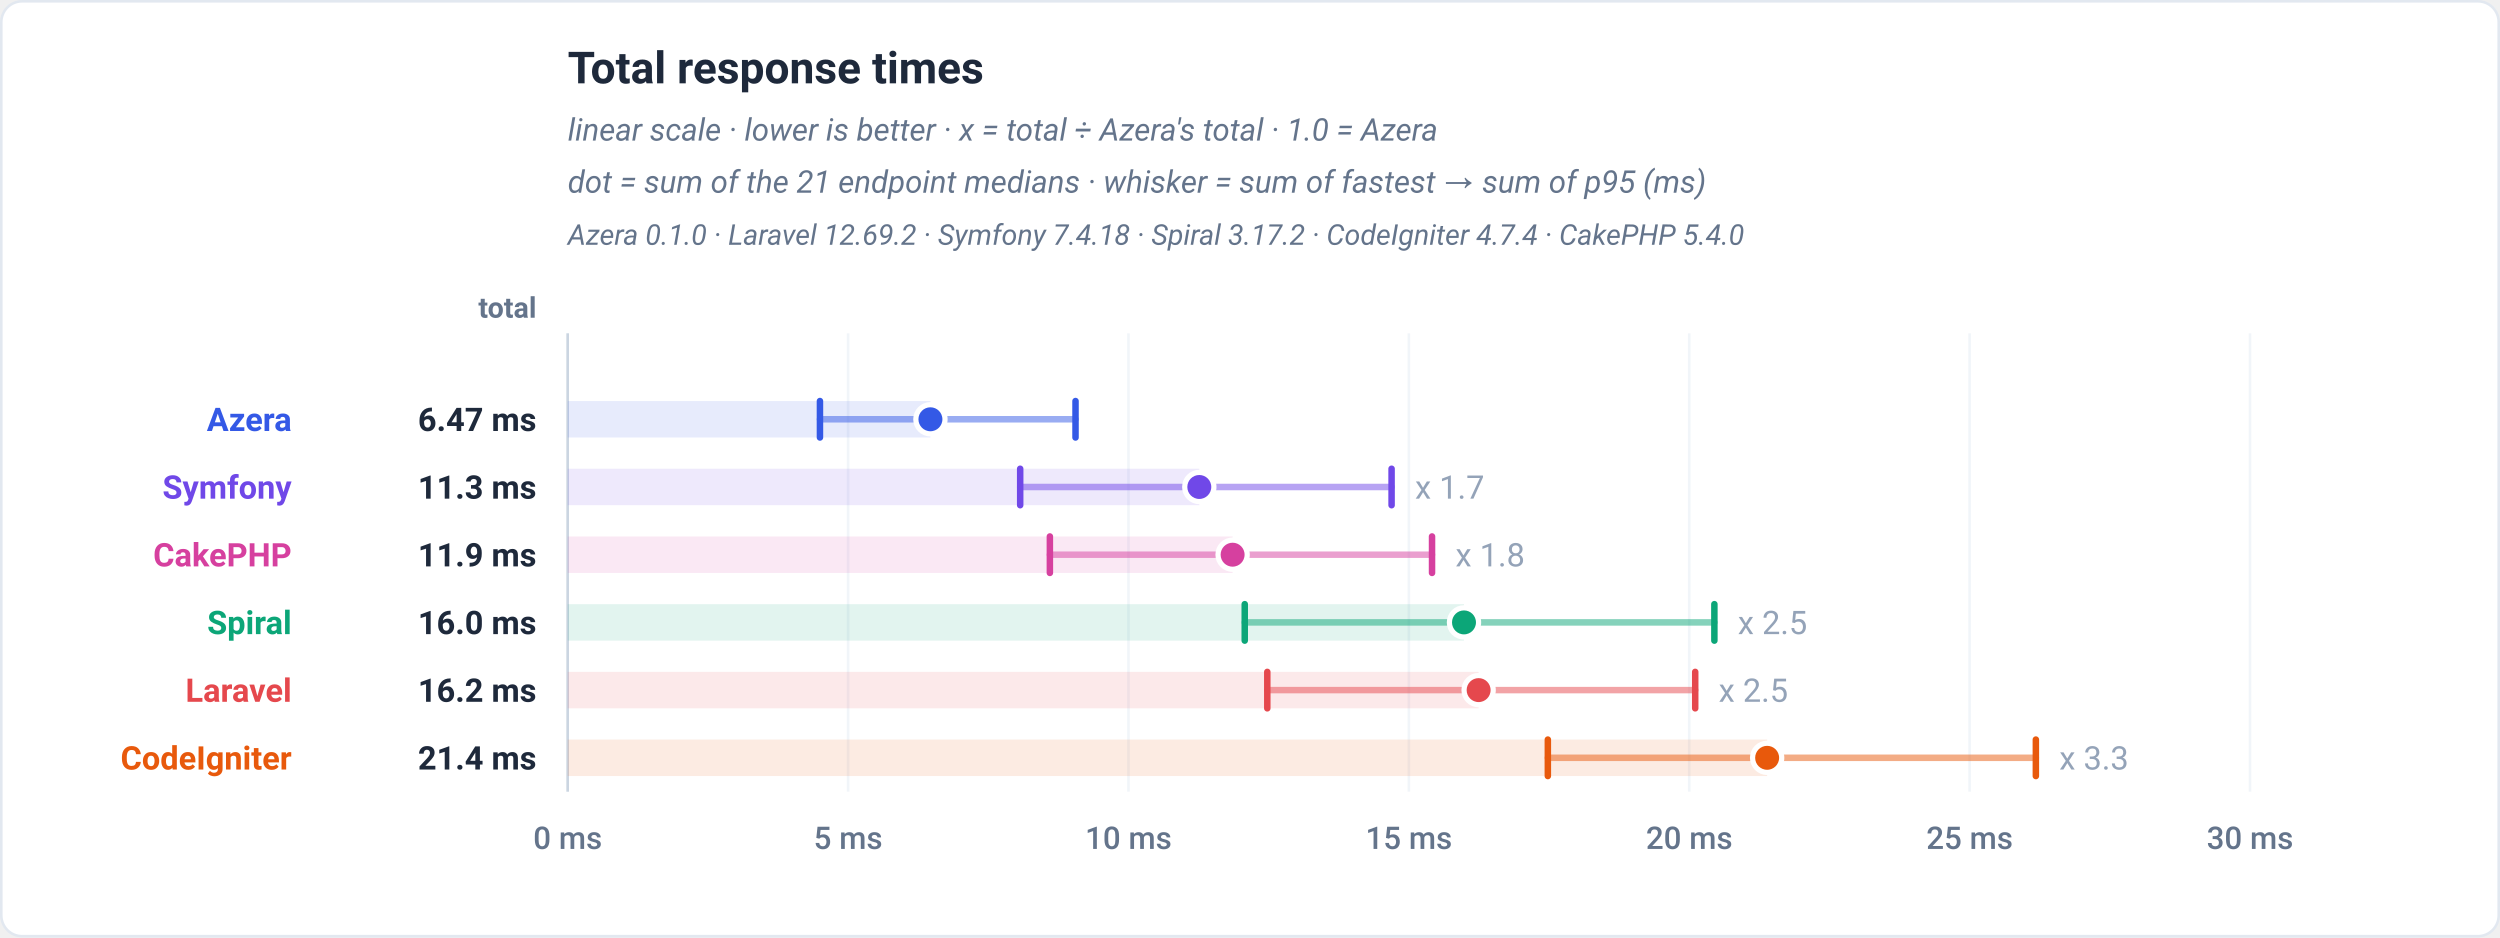
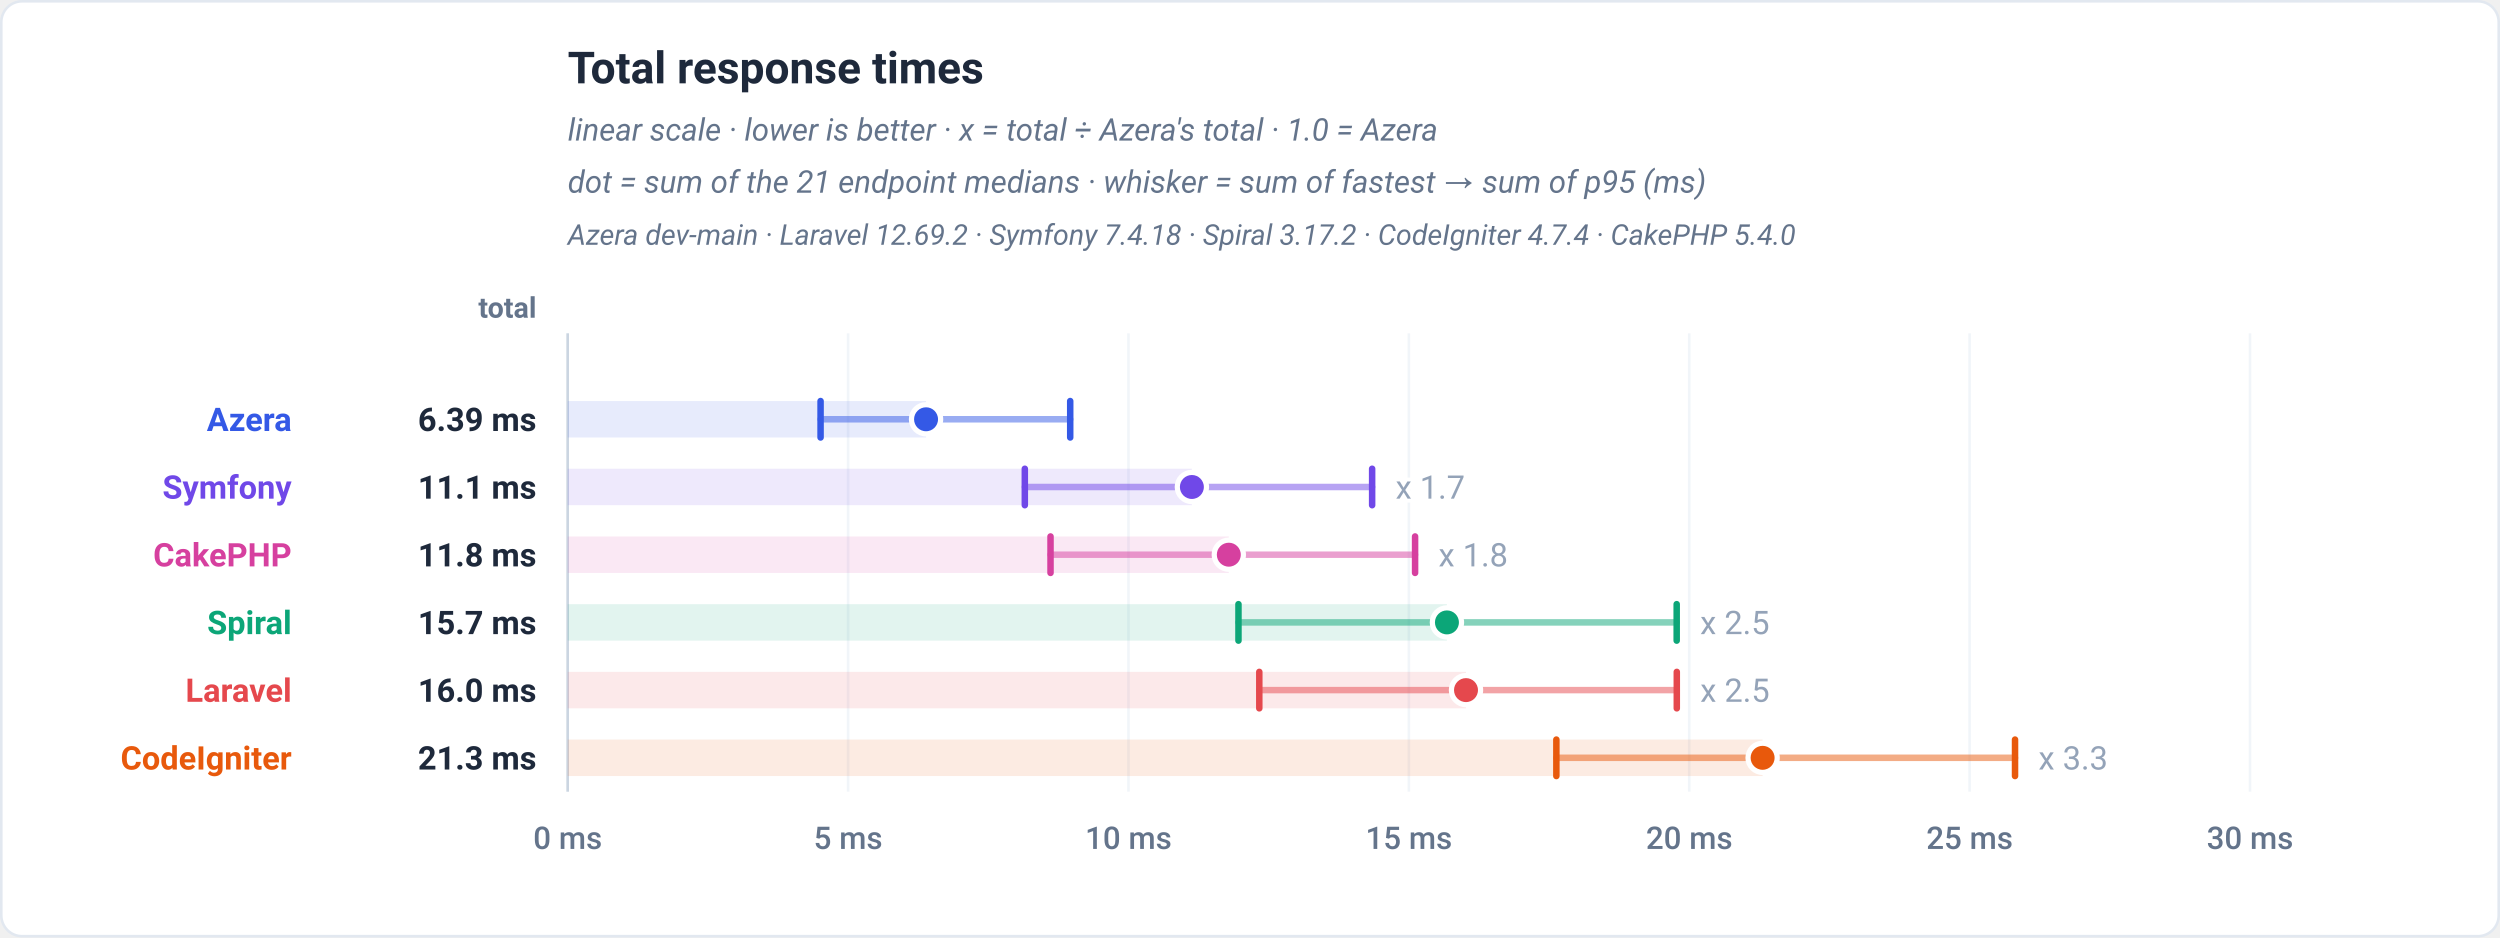
<svg xmlns="http://www.w3.org/2000/svg" viewBox="0 0 960 360" width="960" height="360" role="img" font-family="-apple-system,BlinkMacSystemFont,'Segoe UI',Roboto,Helvetica,Arial,sans-serif">
  <rect x="0.5" y="0.5" width="959" height="359" rx="8" fill="#ffffff" stroke="#e2e8f0" />
  <text x="218" y="32" font-family="-apple-system,BlinkMacSystemFont,'Segoe UI',Roboto,Helvetica,Arial,sans-serif" font-size="17" font-weight="700" fill="#1e293b" text-anchor="start">Total response times</text>
  <text x="218" y="54" font-family="-apple-system,BlinkMacSystemFont,'Segoe UI',Roboto,Helvetica,Arial,sans-serif" font-size="12" font-weight="400" fill="#64748b" text-anchor="start" font-style="italic">linear scale · lower is better · x = total ÷ Azera's total · 1.0 = Azera</text>
  <text x="218" y="74" font-family="-apple-system,BlinkMacSystemFont,'Segoe UI',Roboto,Helvetica,Arial,sans-serif" font-size="12" font-weight="400" fill="#64748b" text-anchor="start" font-style="italic">dot = sum of the 21 endpoint medians · whisker = sum of fastest → sum of p95 (ms)</text>
-   <text x="218" y="94" font-family="-apple-system,BlinkMacSystemFont,'Segoe UI',Roboto,Helvetica,Arial,sans-serif" font-size="11" font-weight="400" fill="#64748b" text-anchor="start" font-style="italic">Azera 0.1.0 · Laravel 12.69.2 · Symfony 7.4.18 · Spiral 3.17.2 · CodeIgniter 4.7.4 · CakePHP 5.4.0</text>
+   <text x="218" y="94" font-family="-apple-system,BlinkMacSystemFont,'Segoe UI',Roboto,Helvetica,Arial,sans-serif" font-size="11" font-weight="400" fill="#64748b" text-anchor="start" font-style="italic">Azera dev-main · Laravel 12.69.2 · Symfony 7.4.18 · Spiral 3.17.2 · CodeIgniter 4.7.4 · CakePHP 5.4.0</text>
  <text x="206" y="122" font-family="-apple-system,BlinkMacSystemFont,'Segoe UI',Roboto,Helvetica,Arial,sans-serif" font-size="11" font-weight="600" fill="#64748b" text-anchor="end">total</text>
  <line x1="218" y1="128" x2="218" y2="304" stroke="#f1f5f9" stroke-width="1" />
  <text x="218" y="326" font-family="-apple-system,BlinkMacSystemFont,'Segoe UI',Roboto,Helvetica,Arial,sans-serif" font-size="12" font-weight="500" fill="#64748b" text-anchor="middle">0 ms</text>
  <line x1="325.67" y1="128" x2="325.67" y2="304" stroke="#f1f5f9" stroke-width="1" />
  <text x="325.67" y="326" font-family="-apple-system,BlinkMacSystemFont,'Segoe UI',Roboto,Helvetica,Arial,sans-serif" font-size="12" font-weight="500" fill="#64748b" text-anchor="middle">5 ms</text>
  <line x1="433.33" y1="128" x2="433.33" y2="304" stroke="#f1f5f9" stroke-width="1" />
  <text x="433.33" y="326" font-family="-apple-system,BlinkMacSystemFont,'Segoe UI',Roboto,Helvetica,Arial,sans-serif" font-size="12" font-weight="500" fill="#64748b" text-anchor="middle">10 ms</text>
  <line x1="541" y1="128" x2="541" y2="304" stroke="#f1f5f9" stroke-width="1" />
  <text x="541" y="326" font-family="-apple-system,BlinkMacSystemFont,'Segoe UI',Roboto,Helvetica,Arial,sans-serif" font-size="12" font-weight="500" fill="#64748b" text-anchor="middle">15 ms</text>
  <line x1="648.67" y1="128" x2="648.67" y2="304" stroke="#f1f5f9" stroke-width="1" />
  <text x="648.67" y="326" font-family="-apple-system,BlinkMacSystemFont,'Segoe UI',Roboto,Helvetica,Arial,sans-serif" font-size="12" font-weight="500" fill="#64748b" text-anchor="middle">20 ms</text>
  <line x1="756.33" y1="128" x2="756.33" y2="304" stroke="#f1f5f9" stroke-width="1" />
  <text x="756.33" y="326" font-family="-apple-system,BlinkMacSystemFont,'Segoe UI',Roboto,Helvetica,Arial,sans-serif" font-size="12" font-weight="500" fill="#64748b" text-anchor="middle">25 ms</text>
  <line x1="864" y1="128" x2="864" y2="304" stroke="#f1f5f9" stroke-width="1" />
  <text x="864" y="326" font-family="-apple-system,BlinkMacSystemFont,'Segoe UI',Roboto,Helvetica,Arial,sans-serif" font-size="12" font-weight="500" fill="#64748b" text-anchor="middle">30 ms</text>
  <line x1="218" y1="128" x2="218" y2="304" stroke="#cbd5e1" stroke-width="1" />
-   <rect x="218" y="154" width="139.28" height="14" fill="#3459e6" fill-opacity="0.12" />
-   <line x1="314.86" y1="161" x2="413" y2="161" stroke="#3459e6" stroke-width="2.5" stroke-linecap="round" opacity="0.5" />
-   <line x1="314.86" y1="154" x2="314.86" y2="168" stroke="#3459e6" stroke-width="2.5" stroke-linecap="round" />
-   <line x1="413" y1="154" x2="413" y2="168" stroke="#3459e6" stroke-width="2.5" stroke-linecap="round" />
-   <circle cx="357.28" cy="161" r="5.6" fill="#3459e6" stroke="#ffffff" stroke-width="2" />
+   <rect x="218" y="154" width="137.6" height="14" fill="#3459e6" fill-opacity="0.12" />
+   <line x1="315.1" y1="161" x2="410.96" y2="161" stroke="#3459e6" stroke-width="2.5" stroke-linecap="round" opacity="0.5" />
+   <line x1="315.1" y1="154" x2="315.1" y2="168" stroke="#3459e6" stroke-width="2.5" stroke-linecap="round" />
+   <line x1="410.96" y1="154" x2="410.96" y2="168" stroke="#3459e6" stroke-width="2.5" stroke-linecap="round" />
+   <circle cx="355.6" cy="161" r="5.6" fill="#3459e6" stroke="#ffffff" stroke-width="2" />
  <text x="112" y="165.5" font-family="-apple-system,BlinkMacSystemFont,'Segoe UI',Roboto,Helvetica,Arial,sans-serif" font-size="12.5" font-weight="700" fill="#3459e6" text-anchor="end">Azera</text>
-   <text x="206" y="165.5" font-family="-apple-system,BlinkMacSystemFont,'Segoe UI',Roboto,Helvetica,Arial,sans-serif" font-size="12.5" font-weight="700" fill="#1e293b" text-anchor="end">6.47 ms</text>
-   <rect x="218" y="180" width="242.53" height="14" fill="#7048e8" fill-opacity="0.12" />
-   <line x1="391.75" y1="187" x2="534.37" y2="187" stroke="#7048e8" stroke-width="2.5" stroke-linecap="round" opacity="0.5" />
-   <line x1="391.75" y1="180" x2="391.75" y2="194" stroke="#7048e8" stroke-width="2.5" stroke-linecap="round" />
-   <line x1="534.37" y1="180" x2="534.37" y2="194" stroke="#7048e8" stroke-width="2.5" stroke-linecap="round" />
-   <circle cx="460.53" cy="187" r="5.6" fill="#7048e8" stroke="#ffffff" stroke-width="2" />
-   <text x="543.37" y="191.5" font-family="-apple-system,BlinkMacSystemFont,'Segoe UI',Roboto,Helvetica,Arial,sans-serif" font-size="12.5" font-weight="400" fill="#94a3b8" text-anchor="start" stroke="#ffffff" stroke-width="3" paint-order="stroke" stroke-linejoin="round">x 1.7</text>
+   <text x="206" y="165.5" font-family="-apple-system,BlinkMacSystemFont,'Segoe UI',Roboto,Helvetica,Arial,sans-serif" font-size="12.5" font-weight="700" fill="#1e293b" text-anchor="end">6.39 ms</text>
+   <rect x="218" y="180" width="239.68" height="14" fill="#7048e8" fill-opacity="0.12" />
+   <line x1="393.53" y1="187" x2="526.9" y2="187" stroke="#7048e8" stroke-width="2.5" stroke-linecap="round" opacity="0.5" />
+   <line x1="393.53" y1="180" x2="393.53" y2="194" stroke="#7048e8" stroke-width="2.5" stroke-linecap="round" />
+   <line x1="526.9" y1="180" x2="526.9" y2="194" stroke="#7048e8" stroke-width="2.5" stroke-linecap="round" />
+   <circle cx="457.68" cy="187" r="5.6" fill="#7048e8" stroke="#ffffff" stroke-width="2" />
+   <text x="535.9" y="191.5" font-family="-apple-system,BlinkMacSystemFont,'Segoe UI',Roboto,Helvetica,Arial,sans-serif" font-size="12.5" font-weight="400" fill="#94a3b8" text-anchor="start" stroke="#ffffff" stroke-width="3" paint-order="stroke" stroke-linejoin="round">x 1.7</text>
  <text x="112" y="191.5" font-family="-apple-system,BlinkMacSystemFont,'Segoe UI',Roboto,Helvetica,Arial,sans-serif" font-size="12.5" font-weight="700" fill="#7048e8" text-anchor="end">Symfony</text>
-   <text x="206" y="191.5" font-family="-apple-system,BlinkMacSystemFont,'Segoe UI',Roboto,Helvetica,Arial,sans-serif" font-size="12.5" font-weight="700" fill="#1e293b" text-anchor="end">11.3 ms</text>
-   <rect x="218" y="206" width="255.32" height="14" fill="#d6409f" fill-opacity="0.12" />
-   <line x1="403.15" y1="213" x2="549.9" y2="213" stroke="#d6409f" stroke-width="2.5" stroke-linecap="round" opacity="0.5" />
-   <line x1="403.15" y1="206" x2="403.15" y2="220" stroke="#d6409f" stroke-width="2.5" stroke-linecap="round" />
-   <line x1="549.9" y1="206" x2="549.9" y2="220" stroke="#d6409f" stroke-width="2.5" stroke-linecap="round" />
-   <circle cx="473.32" cy="213" r="5.6" fill="#d6409f" stroke="#ffffff" stroke-width="2" />
-   <text x="558.9" y="217.5" font-family="-apple-system,BlinkMacSystemFont,'Segoe UI',Roboto,Helvetica,Arial,sans-serif" font-size="12.5" font-weight="400" fill="#94a3b8" text-anchor="start" stroke="#ffffff" stroke-width="3" paint-order="stroke" stroke-linejoin="round">x 1.8</text>
+   <text x="206" y="191.5" font-family="-apple-system,BlinkMacSystemFont,'Segoe UI',Roboto,Helvetica,Arial,sans-serif" font-size="12.5" font-weight="700" fill="#1e293b" text-anchor="end">11.1 ms</text>
+   <rect x="218" y="206" width="253.86" height="14" fill="#d6409f" fill-opacity="0.12" />
+   <line x1="403.4" y1="213" x2="543.39" y2="213" stroke="#d6409f" stroke-width="2.5" stroke-linecap="round" opacity="0.5" />
+   <line x1="403.4" y1="206" x2="403.4" y2="220" stroke="#d6409f" stroke-width="2.5" stroke-linecap="round" />
+   <line x1="543.39" y1="206" x2="543.39" y2="220" stroke="#d6409f" stroke-width="2.5" stroke-linecap="round" />
+   <circle cx="471.86" cy="213" r="5.6" fill="#d6409f" stroke="#ffffff" stroke-width="2" />
+   <text x="552.39" y="217.5" font-family="-apple-system,BlinkMacSystemFont,'Segoe UI',Roboto,Helvetica,Arial,sans-serif" font-size="12.5" font-weight="400" fill="#94a3b8" text-anchor="start" stroke="#ffffff" stroke-width="3" paint-order="stroke" stroke-linejoin="round">x 1.8</text>
  <text x="112" y="217.5" font-family="-apple-system,BlinkMacSystemFont,'Segoe UI',Roboto,Helvetica,Arial,sans-serif" font-size="12.5" font-weight="700" fill="#d6409f" text-anchor="end">CakePHP</text>
-   <text x="206" y="217.5" font-family="-apple-system,BlinkMacSystemFont,'Segoe UI',Roboto,Helvetica,Arial,sans-serif" font-size="12.5" font-weight="700" fill="#1e293b" text-anchor="end">11.9 ms</text>
-   <rect x="218" y="232" width="344.17" height="14" fill="#0ca678" fill-opacity="0.12" />
-   <line x1="477.98" y1="239" x2="658.32" y2="239" stroke="#0ca678" stroke-width="2.5" stroke-linecap="round" opacity="0.5" />
-   <line x1="477.98" y1="232" x2="477.98" y2="246" stroke="#0ca678" stroke-width="2.5" stroke-linecap="round" />
-   <line x1="658.32" y1="232" x2="658.32" y2="246" stroke="#0ca678" stroke-width="2.5" stroke-linecap="round" />
-   <circle cx="562.17" cy="239" r="5.6" fill="#0ca678" stroke="#ffffff" stroke-width="2" />
-   <text x="667.32" y="243.5" font-family="-apple-system,BlinkMacSystemFont,'Segoe UI',Roboto,Helvetica,Arial,sans-serif" font-size="12.5" font-weight="400" fill="#94a3b8" text-anchor="start" stroke="#ffffff" stroke-width="3" paint-order="stroke" stroke-linejoin="round">x 2.5</text>
+   <text x="206" y="217.5" font-family="-apple-system,BlinkMacSystemFont,'Segoe UI',Roboto,Helvetica,Arial,sans-serif" font-size="12.5" font-weight="700" fill="#1e293b" text-anchor="end">11.8 ms</text>
+   <rect x="218" y="232" width="337.62" height="14" fill="#0ca678" fill-opacity="0.12" />
+   <line x1="475.57" y1="239" x2="643.85" y2="239" stroke="#0ca678" stroke-width="2.5" stroke-linecap="round" opacity="0.5" />
+   <line x1="475.57" y1="232" x2="475.57" y2="246" stroke="#0ca678" stroke-width="2.5" stroke-linecap="round" />
+   <line x1="643.85" y1="232" x2="643.85" y2="246" stroke="#0ca678" stroke-width="2.5" stroke-linecap="round" />
+   <circle cx="555.62" cy="239" r="5.6" fill="#0ca678" stroke="#ffffff" stroke-width="2" />
+   <text x="652.85" y="243.5" font-family="-apple-system,BlinkMacSystemFont,'Segoe UI',Roboto,Helvetica,Arial,sans-serif" font-size="12.5" font-weight="400" fill="#94a3b8" text-anchor="start" stroke="#ffffff" stroke-width="3" paint-order="stroke" stroke-linejoin="round">x 2.5</text>
  <text x="112" y="243.5" font-family="-apple-system,BlinkMacSystemFont,'Segoe UI',Roboto,Helvetica,Arial,sans-serif" font-size="12.5" font-weight="700" fill="#0ca678" text-anchor="end">Spiral</text>
-   <text x="206" y="243.5" font-family="-apple-system,BlinkMacSystemFont,'Segoe UI',Roboto,Helvetica,Arial,sans-serif" font-size="12.5" font-weight="700" fill="#1e293b" text-anchor="end">16.0 ms</text>
-   <rect x="218" y="258" width="349.79" height="14" fill="#e5484d" fill-opacity="0.12" />
-   <line x1="486.64" y1="265" x2="650.96" y2="265" stroke="#e5484d" stroke-width="2.5" stroke-linecap="round" opacity="0.5" />
-   <line x1="486.64" y1="258" x2="486.64" y2="272" stroke="#e5484d" stroke-width="2.5" stroke-linecap="round" />
-   <line x1="650.96" y1="258" x2="650.96" y2="272" stroke="#e5484d" stroke-width="2.5" stroke-linecap="round" />
-   <circle cx="567.79" cy="265" r="5.6" fill="#e5484d" stroke="#ffffff" stroke-width="2" />
-   <text x="659.96" y="269.5" font-family="-apple-system,BlinkMacSystemFont,'Segoe UI',Roboto,Helvetica,Arial,sans-serif" font-size="12.5" font-weight="400" fill="#94a3b8" text-anchor="start" stroke="#ffffff" stroke-width="3" paint-order="stroke" stroke-linejoin="round">x 2.5</text>
+   <text x="206" y="243.5" font-family="-apple-system,BlinkMacSystemFont,'Segoe UI',Roboto,Helvetica,Arial,sans-serif" font-size="12.5" font-weight="700" fill="#1e293b" text-anchor="end">15.7 ms</text>
+   <rect x="218" y="258" width="344.94" height="14" fill="#e5484d" fill-opacity="0.12" />
+   <line x1="483.57" y1="265" x2="643.89" y2="265" stroke="#e5484d" stroke-width="2.5" stroke-linecap="round" opacity="0.5" />
+   <line x1="483.57" y1="258" x2="483.57" y2="272" stroke="#e5484d" stroke-width="2.5" stroke-linecap="round" />
+   <line x1="643.89" y1="258" x2="643.89" y2="272" stroke="#e5484d" stroke-width="2.5" stroke-linecap="round" />
+   <circle cx="562.94" cy="265" r="5.6" fill="#e5484d" stroke="#ffffff" stroke-width="2" />
+   <text x="652.89" y="269.5" font-family="-apple-system,BlinkMacSystemFont,'Segoe UI',Roboto,Helvetica,Arial,sans-serif" font-size="12.5" font-weight="400" fill="#94a3b8" text-anchor="start" stroke="#ffffff" stroke-width="3" paint-order="stroke" stroke-linejoin="round">x 2.5</text>
  <text x="112" y="269.5" font-family="-apple-system,BlinkMacSystemFont,'Segoe UI',Roboto,Helvetica,Arial,sans-serif" font-size="12.5" font-weight="700" fill="#e5484d" text-anchor="end">Laravel</text>
-   <text x="206" y="269.5" font-family="-apple-system,BlinkMacSystemFont,'Segoe UI',Roboto,Helvetica,Arial,sans-serif" font-size="12.5" font-weight="700" fill="#1e293b" text-anchor="end">16.2 ms</text>
-   <rect x="218" y="284" width="460.58" height="14" fill="#e8590c" fill-opacity="0.12" />
-   <line x1="594.37" y1="291" x2="781.77" y2="291" stroke="#e8590c" stroke-width="2.5" stroke-linecap="round" opacity="0.5" />
-   <line x1="594.37" y1="284" x2="594.37" y2="298" stroke="#e8590c" stroke-width="2.5" stroke-linecap="round" />
-   <line x1="781.77" y1="284" x2="781.77" y2="298" stroke="#e8590c" stroke-width="2.5" stroke-linecap="round" />
-   <circle cx="678.58" cy="291" r="5.6" fill="#e8590c" stroke="#ffffff" stroke-width="2" />
-   <text x="790.77" y="295.5" font-family="-apple-system,BlinkMacSystemFont,'Segoe UI',Roboto,Helvetica,Arial,sans-serif" font-size="12.5" font-weight="400" fill="#94a3b8" text-anchor="start" stroke="#ffffff" stroke-width="3" paint-order="stroke" stroke-linejoin="round">x 3.3</text>
+   <text x="206" y="269.5" font-family="-apple-system,BlinkMacSystemFont,'Segoe UI',Roboto,Helvetica,Arial,sans-serif" font-size="12.5" font-weight="700" fill="#1e293b" text-anchor="end">16.0 ms</text>
+   <rect x="218" y="284" width="458.84" height="14" fill="#e8590c" fill-opacity="0.12" />
+   <line x1="597.64" y1="291" x2="773.77" y2="291" stroke="#e8590c" stroke-width="2.5" stroke-linecap="round" opacity="0.5" />
+   <line x1="597.64" y1="284" x2="597.64" y2="298" stroke="#e8590c" stroke-width="2.5" stroke-linecap="round" />
+   <line x1="773.77" y1="284" x2="773.77" y2="298" stroke="#e8590c" stroke-width="2.5" stroke-linecap="round" />
+   <circle cx="676.84" cy="291" r="5.6" fill="#e8590c" stroke="#ffffff" stroke-width="2" />
+   <text x="782.77" y="295.5" font-family="-apple-system,BlinkMacSystemFont,'Segoe UI',Roboto,Helvetica,Arial,sans-serif" font-size="12.5" font-weight="400" fill="#94a3b8" text-anchor="start" stroke="#ffffff" stroke-width="3" paint-order="stroke" stroke-linejoin="round">x 3.3</text>
  <text x="112" y="295.5" font-family="-apple-system,BlinkMacSystemFont,'Segoe UI',Roboto,Helvetica,Arial,sans-serif" font-size="12.5" font-weight="700" fill="#e8590c" text-anchor="end">CodeIgniter</text>
-   <text x="206" y="295.5" font-family="-apple-system,BlinkMacSystemFont,'Segoe UI',Roboto,Helvetica,Arial,sans-serif" font-size="12.5" font-weight="700" fill="#1e293b" text-anchor="end">21.4 ms</text>
+   <text x="206" y="295.5" font-family="-apple-system,BlinkMacSystemFont,'Segoe UI',Roboto,Helvetica,Arial,sans-serif" font-size="12.5" font-weight="700" fill="#1e293b" text-anchor="end">21.3 ms</text>
</svg>
